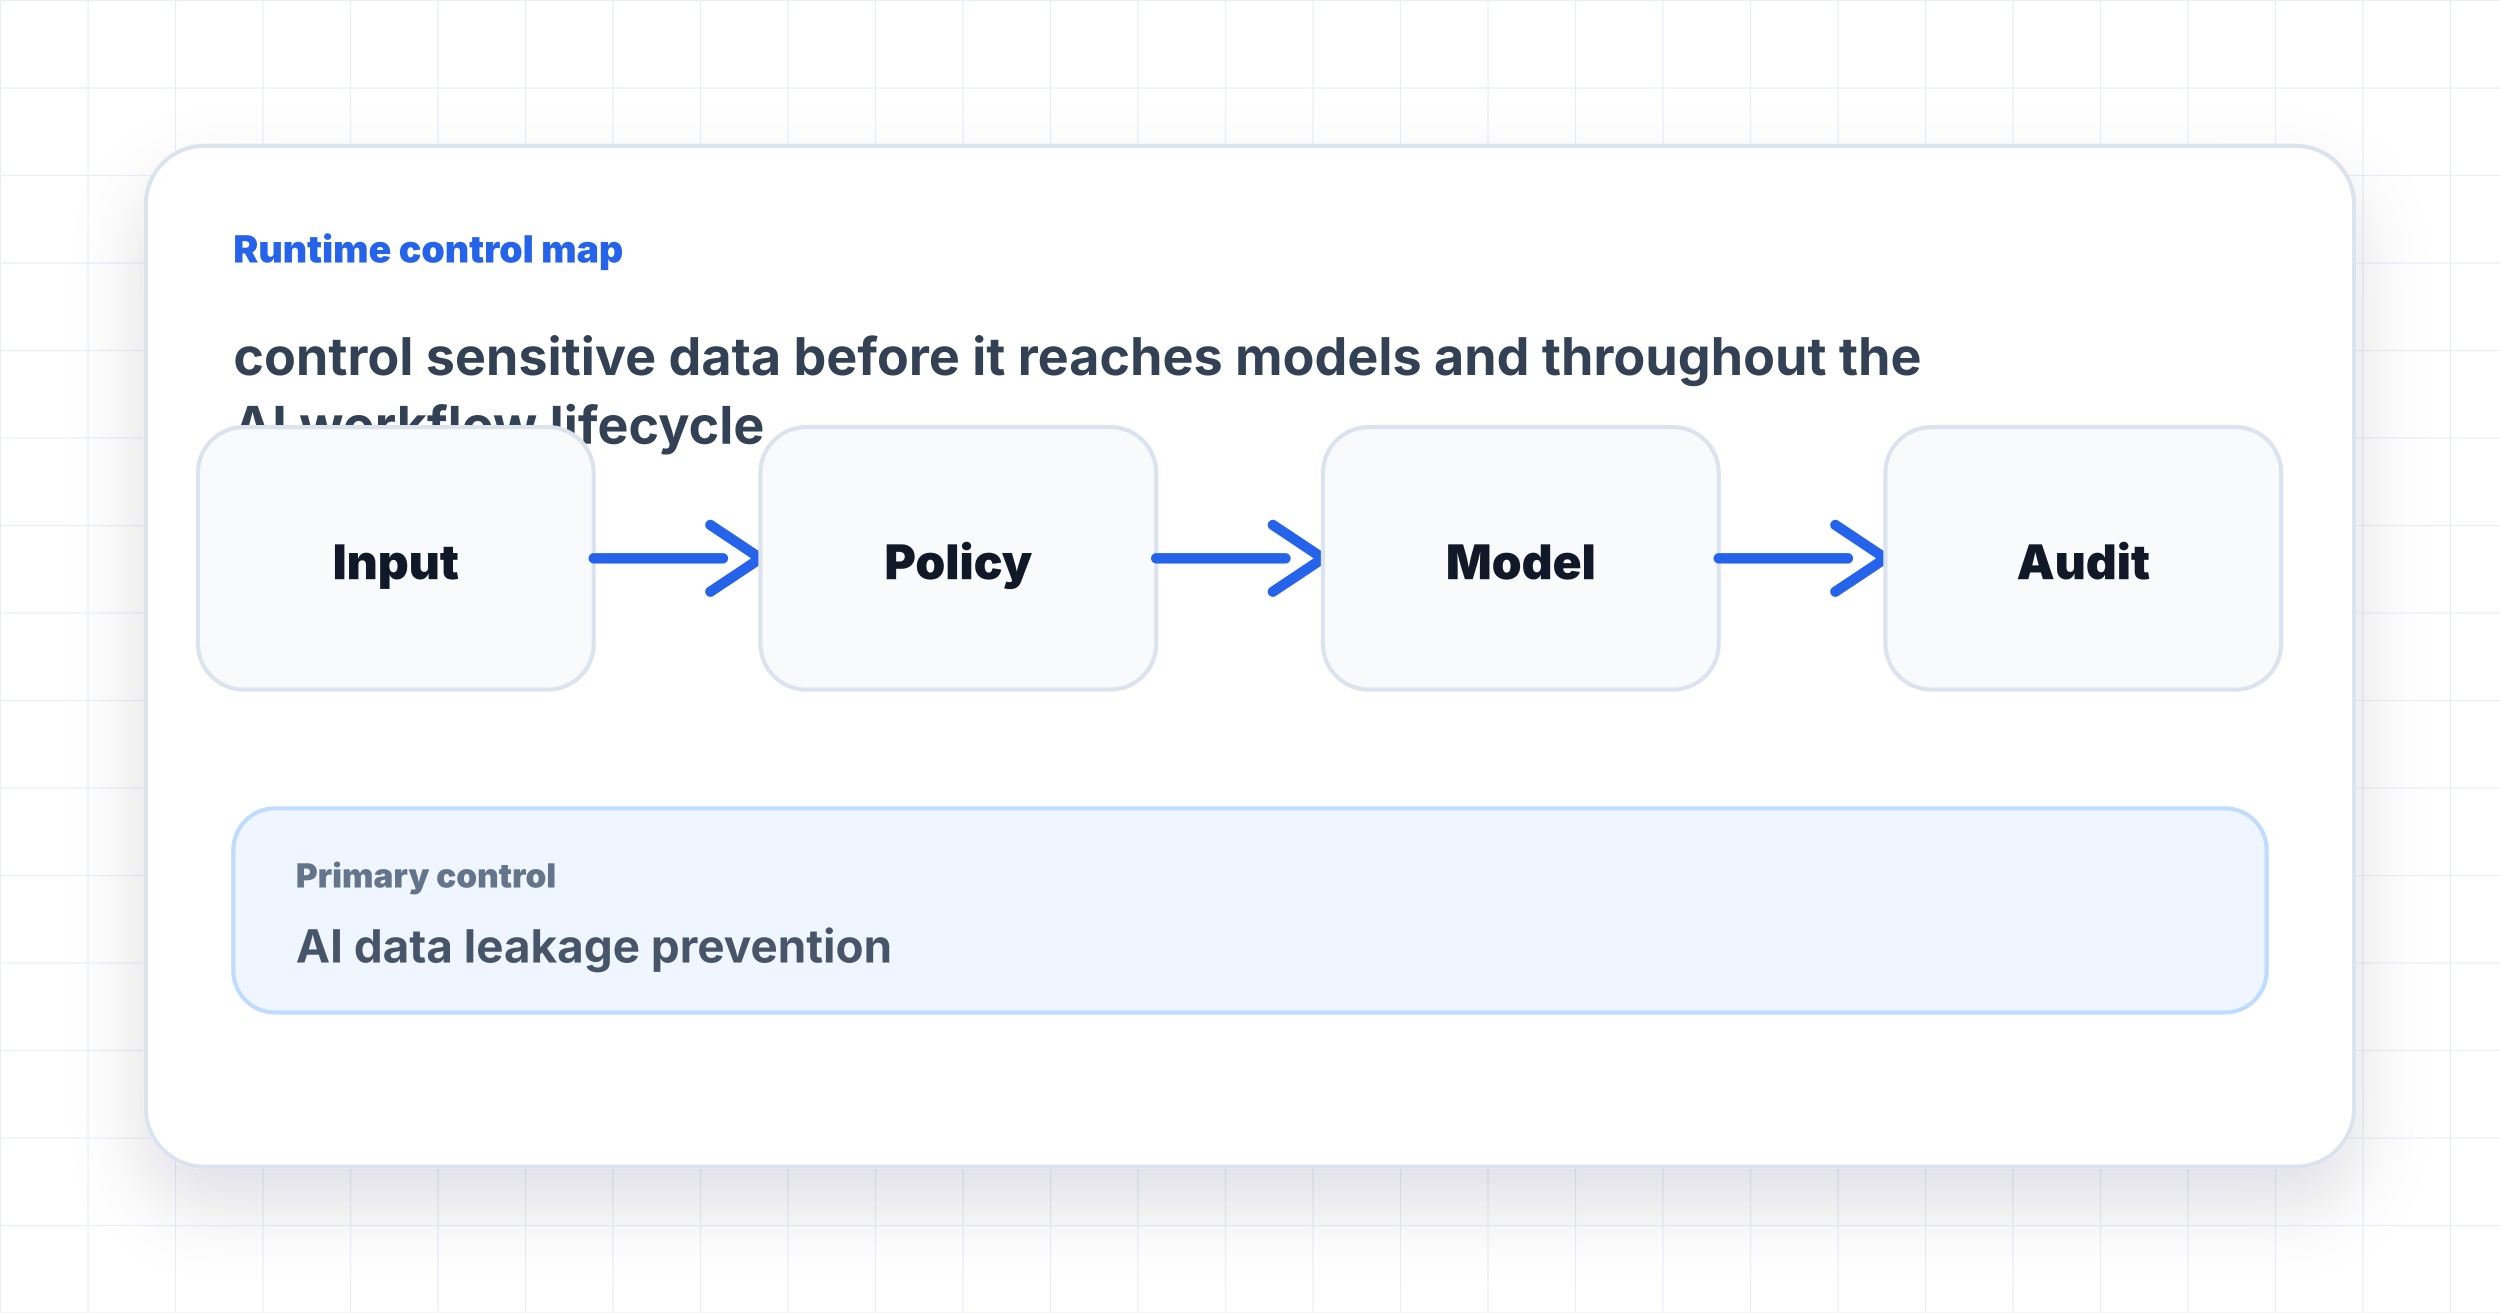
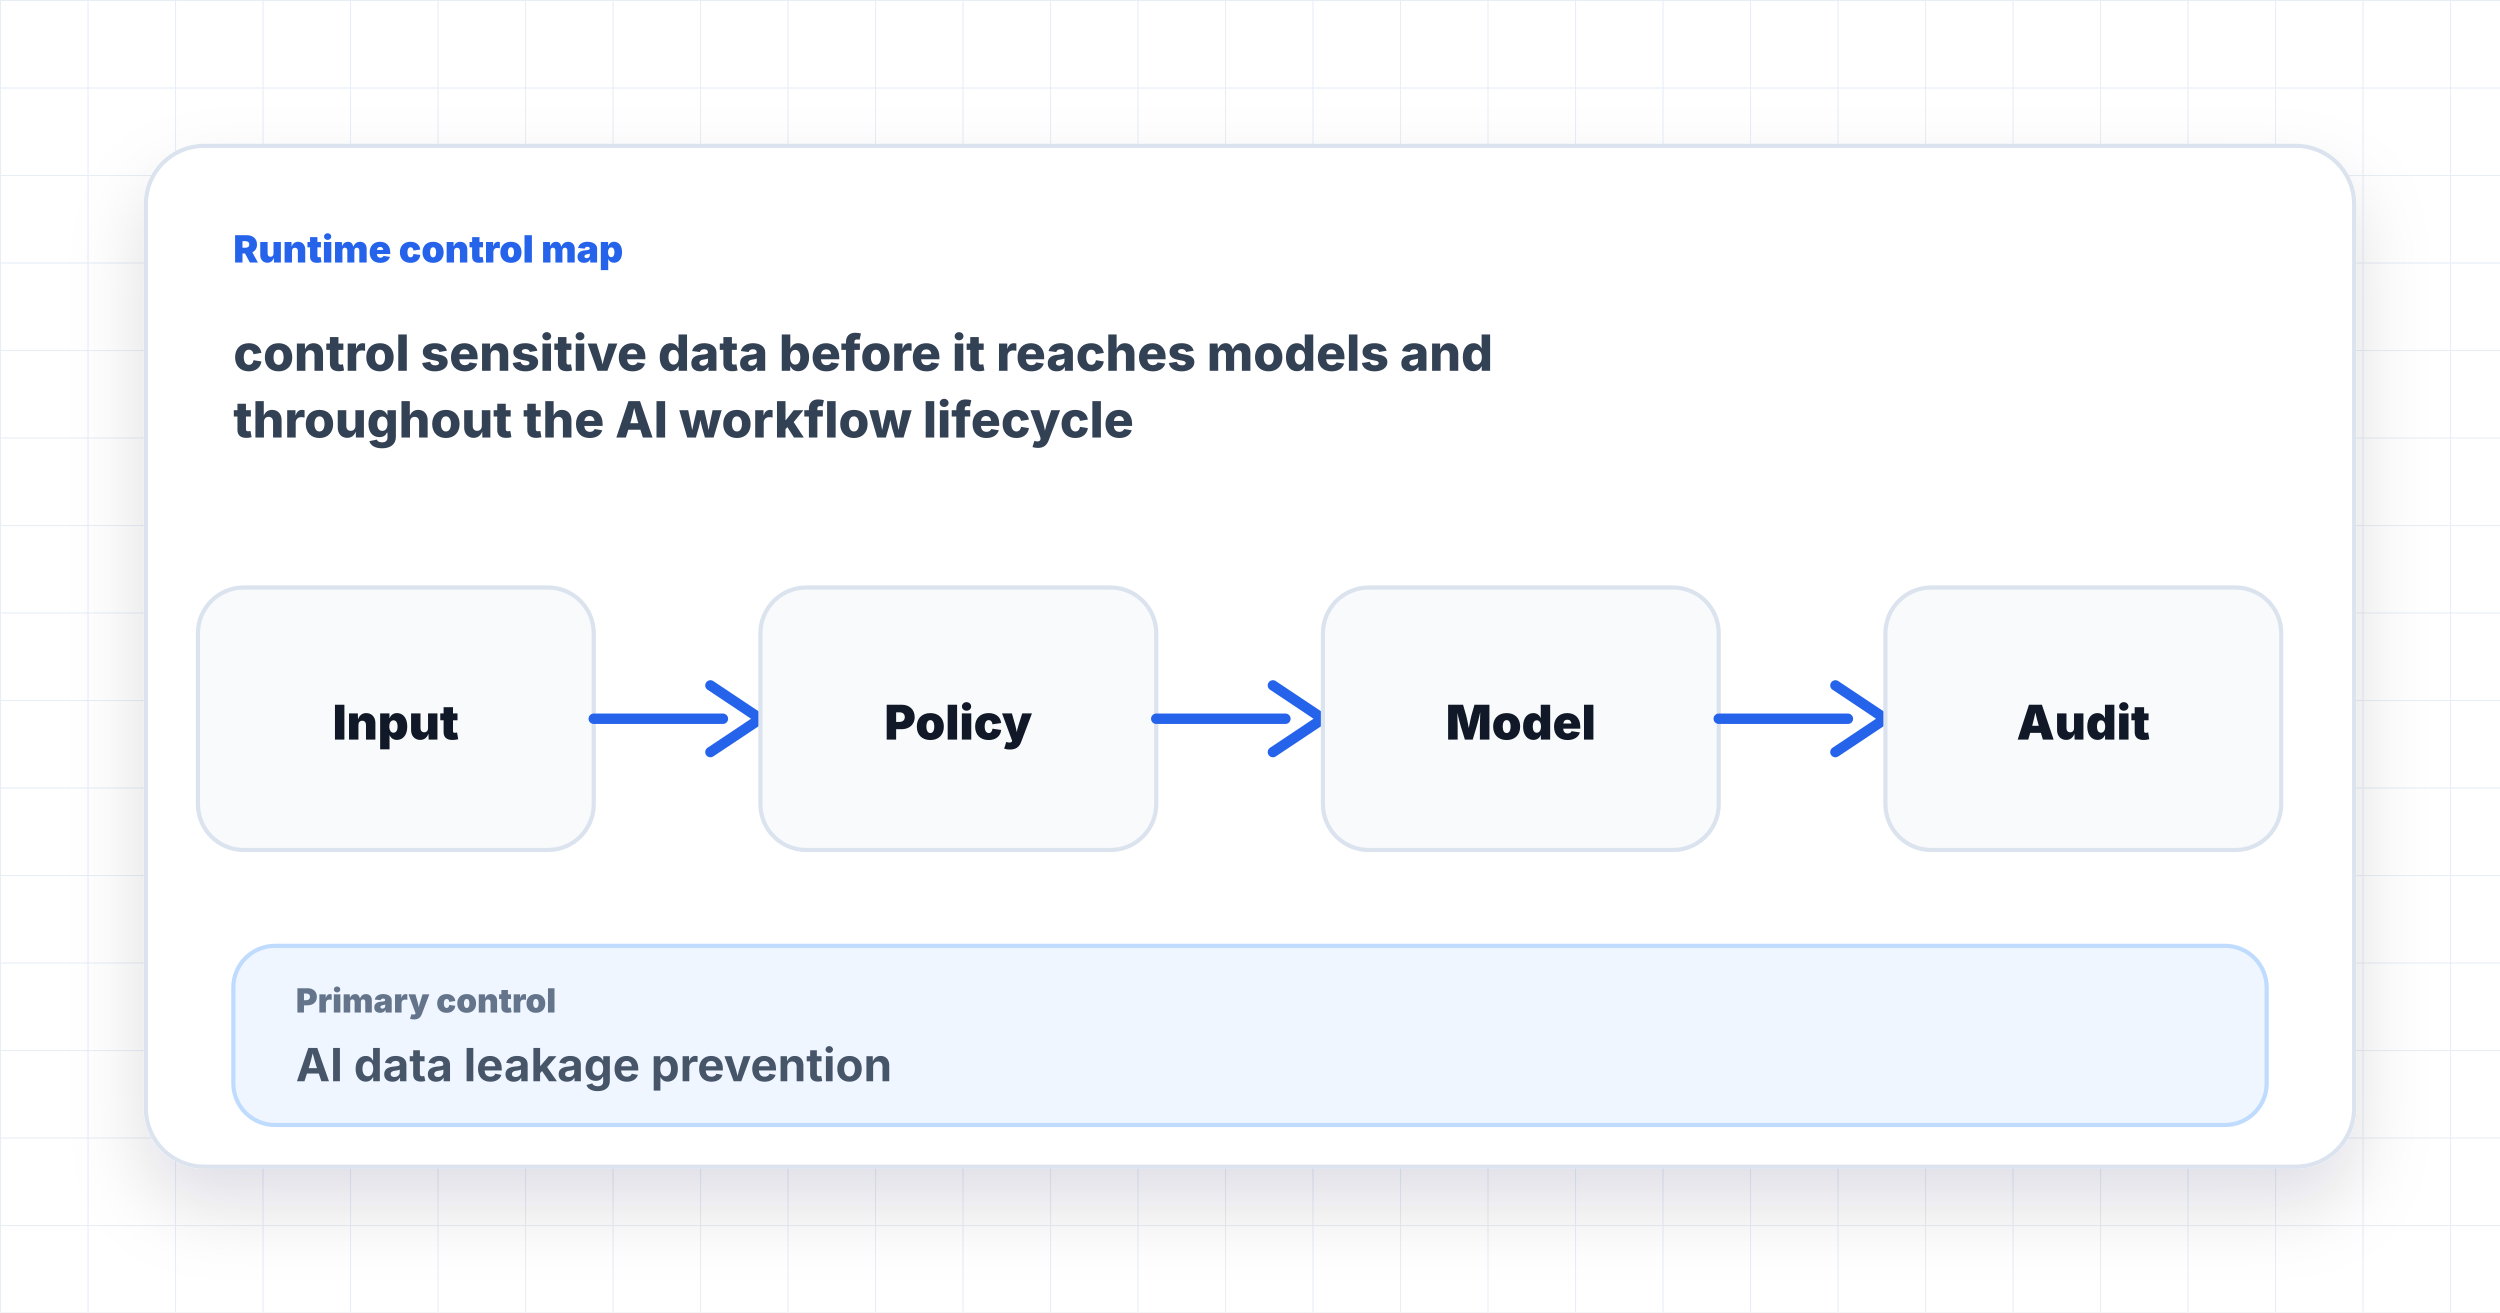
<svg xmlns="http://www.w3.org/2000/svg" width="1200" height="630" viewBox="0 0 1200 630" role="img" aria-label="ai data leakage control map">
  <style>
            .eyebrow { font: 900 18px Inter, Arial, sans-serif; letter-spacing: 0; text-transform: uppercase; fill: #2563eb; }
            .title { font: 950 58px Inter, Arial, sans-serif; letter-spacing: 0; fill: #111827; }
-             .subtitle { font: 750 25px Inter, Arial, sans-serif; fill: #334155; }
+             .subtitle { font: 800 24px Inter, Arial, sans-serif; fill: #334155; }
            .body { font: 700 22px Inter, Arial, sans-serif; fill: #475569; }
            .small { font: 800 18px Inter, Arial, sans-serif; fill: #64748b; }
            .label { font: 900 16px Inter, Arial, sans-serif; fill: #64748b; }
            .metric { font: 950 28px Inter, Arial, sans-serif; }
            .node { font: 950 23px Inter, Arial, sans-serif; fill: #111827; }
-             .check { font: 800 21px Inter, Arial, sans-serif; fill: #334155; }
+             .check { font: 800 18px Inter, Arial, sans-serif; fill: #334155; }
        </style>
  <defs>
    <pattern id="grid" width="42" height="42" patternUnits="userSpaceOnUse">
      <path d="M 42 0 L 0 0 0 42" fill="none" stroke="#e8eef6" stroke-width="1" />
    </pattern>
    <filter id="shadow" x="-20%" y="-20%" width="140%" height="150%">
      <feDropShadow dx="0" dy="18" stdDeviation="18" flood-color="#0f172a" flood-opacity="0.13" />
    </filter>
  </defs>
  <rect width="1200" height="630" fill="#ffffff" />
  <rect width="1200" height="630" fill="url(#grid)" />
  <rect x="70" y="70" width="1060" height="490" rx="28" fill="#ffffff" stroke="#dbe3ef" stroke-width="2" filter="url(#shadow)" />
  <text class="eyebrow" x="112" y="126">Runtime control map</text>
-   <text class="subtitle" x="112" y="180">
-     <tspan x="112" dy="0">control sensitive data before it reaches models and throughout the</tspan>
-     <tspan x="112" dy="33">AI workflow lifecycle</tspan>
+   <text class="subtitle" x="112" y="178">
+     <tspan x="112" dy="0">control sensitive data before it reaches models and</tspan>
+     <tspan x="112" dy="32">throughout the AI workflow lifecycle</tspan>
  </text>
-   <rect x="95" y="205" width="190" height="126" rx="22" fill="#f8fafc" stroke="#dbe3ef" stroke-width="2" />
-   <text class="node" x="190" y="278" text-anchor="middle">Input</text>
-   <path d="M 285 268 L 347 268" stroke="#2563eb" stroke-width="5" stroke-linecap="round" />
-   <path d="M 341 252 L 365 268 L 341 284" fill="none" stroke="#2563eb" stroke-width="5" stroke-linecap="round" stroke-linejoin="round" />
-   <rect x="365" y="205" width="190" height="126" rx="22" fill="#f8fafc" stroke="#dbe3ef" stroke-width="2" />
-   <text class="node" x="460" y="278" text-anchor="middle">Policy</text>
-   <path d="M 555 268 L 617 268" stroke="#2563eb" stroke-width="5" stroke-linecap="round" />
-   <path d="M 611 252 L 635 268 L 611 284" fill="none" stroke="#2563eb" stroke-width="5" stroke-linecap="round" stroke-linejoin="round" />
-   <rect x="635" y="205" width="190" height="126" rx="22" fill="#f8fafc" stroke="#dbe3ef" stroke-width="2" />
-   <text class="node" x="730" y="278" text-anchor="middle">Model</text>
-   <path d="M 825 268 L 887 268" stroke="#2563eb" stroke-width="5" stroke-linecap="round" />
-   <path d="M 881 252 L 905 268 L 881 284" fill="none" stroke="#2563eb" stroke-width="5" stroke-linecap="round" stroke-linejoin="round" />
-   <rect x="905" y="205" width="190" height="126" rx="22" fill="#f8fafc" stroke="#dbe3ef" stroke-width="2" />
-   <text class="node" x="1000" y="278" text-anchor="middle">Audit</text>
-   <rect x="112" y="388" width="976" height="98" rx="20" fill="#eff6ff" stroke="#bfdbfe" stroke-width="2" />
-   <text class="label" x="142" y="426">Primary control</text>
-   <text class="body" x="142" y="462">
+   <rect x="95" y="282" width="190" height="126" rx="22" fill="#f8fafc" stroke="#dbe3ef" stroke-width="2" />
+   <text class="node" x="190" y="355" text-anchor="middle">Input</text>
+   <path d="M 285 345 L 347 345" stroke="#2563eb" stroke-width="5" stroke-linecap="round" />
+   <path d="M 341 329 L 365 345 L 341 361" fill="none" stroke="#2563eb" stroke-width="5" stroke-linecap="round" stroke-linejoin="round" />
+   <rect x="365" y="282" width="190" height="126" rx="22" fill="#f8fafc" stroke="#dbe3ef" stroke-width="2" />
+   <text class="node" x="460" y="355" text-anchor="middle">Policy</text>
+   <path d="M 555 345 L 617 345" stroke="#2563eb" stroke-width="5" stroke-linecap="round" />
+   <path d="M 611 329 L 635 345 L 611 361" fill="none" stroke="#2563eb" stroke-width="5" stroke-linecap="round" stroke-linejoin="round" />
+   <rect x="635" y="282" width="190" height="126" rx="22" fill="#f8fafc" stroke="#dbe3ef" stroke-width="2" />
+   <text class="node" x="730" y="355" text-anchor="middle">Model</text>
+   <path d="M 825 345 L 887 345" stroke="#2563eb" stroke-width="5" stroke-linecap="round" />
+   <path d="M 881 329 L 905 345 L 881 361" fill="none" stroke="#2563eb" stroke-width="5" stroke-linecap="round" stroke-linejoin="round" />
+   <rect x="905" y="282" width="190" height="126" rx="22" fill="#f8fafc" stroke="#dbe3ef" stroke-width="2" />
+   <text class="node" x="1000" y="355" text-anchor="middle">Audit</text>
+   <rect x="112" y="454" width="976" height="86" rx="20" fill="#eff6ff" stroke="#bfdbfe" stroke-width="2" />
+   <text class="label" x="142" y="486">Primary control</text>
+   <text class="body" x="142" y="519">
    <tspan x="142" dy="0">AI data leakage prevention</tspan>
  </text>
</svg>
